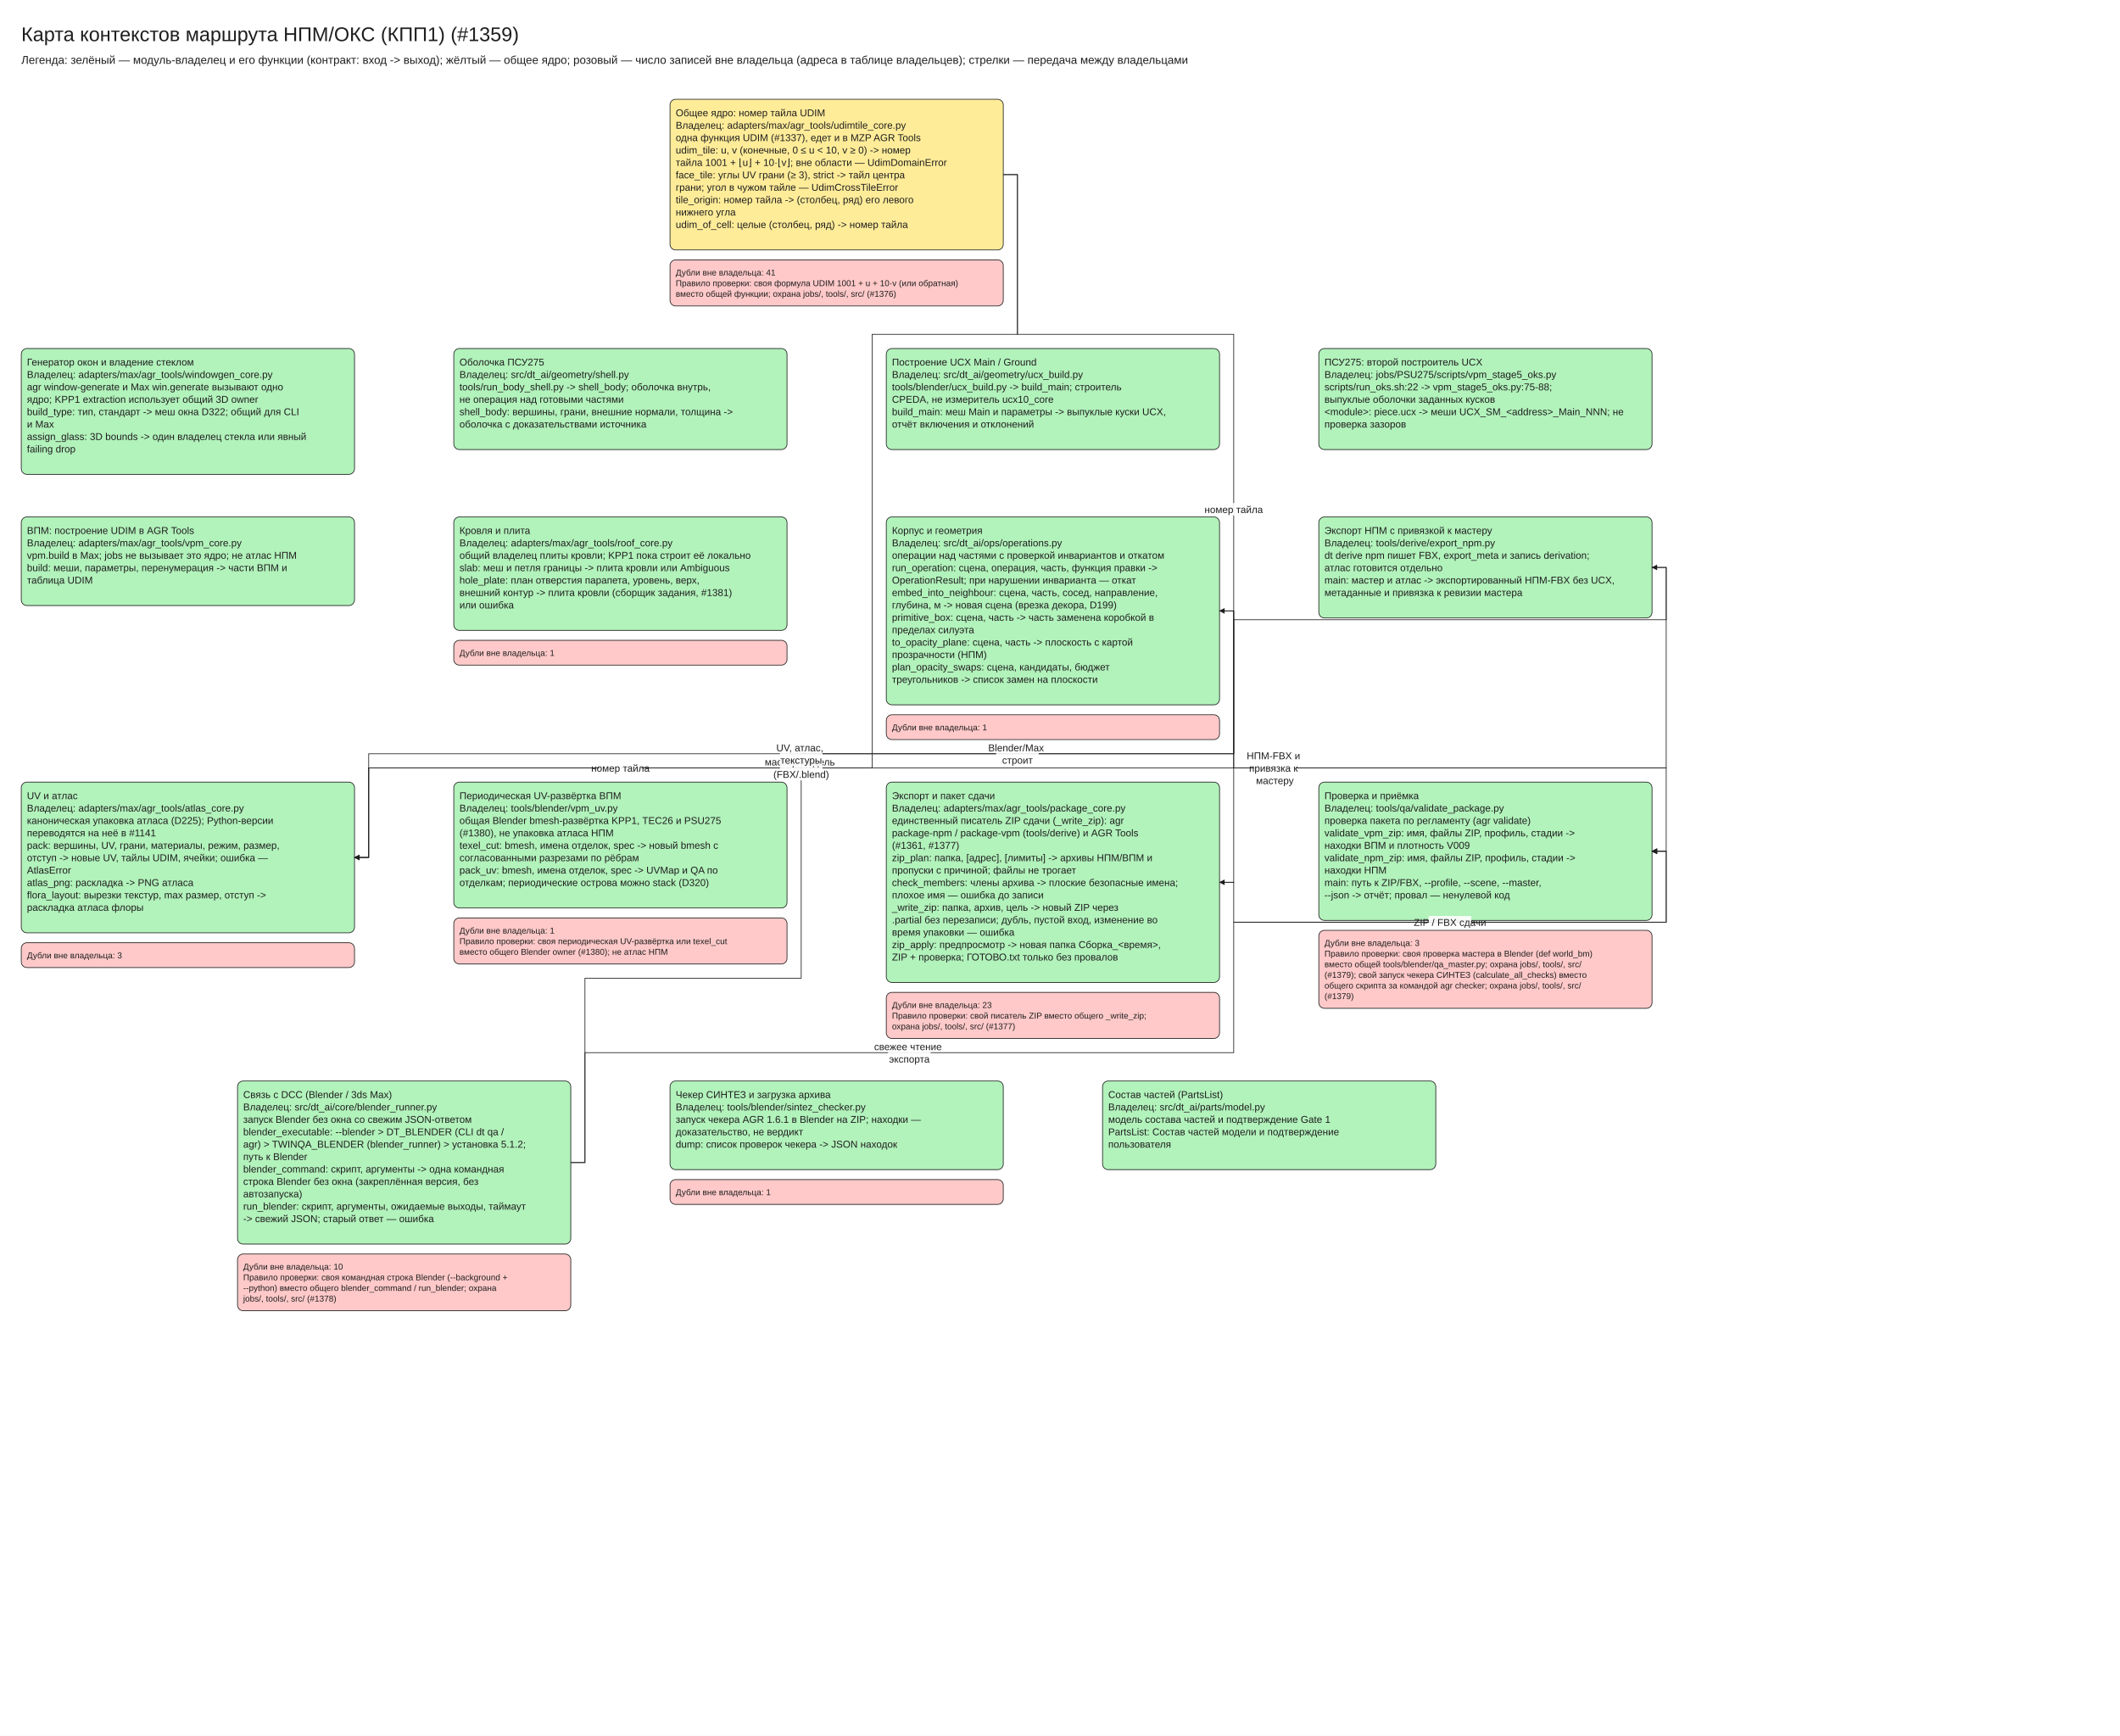
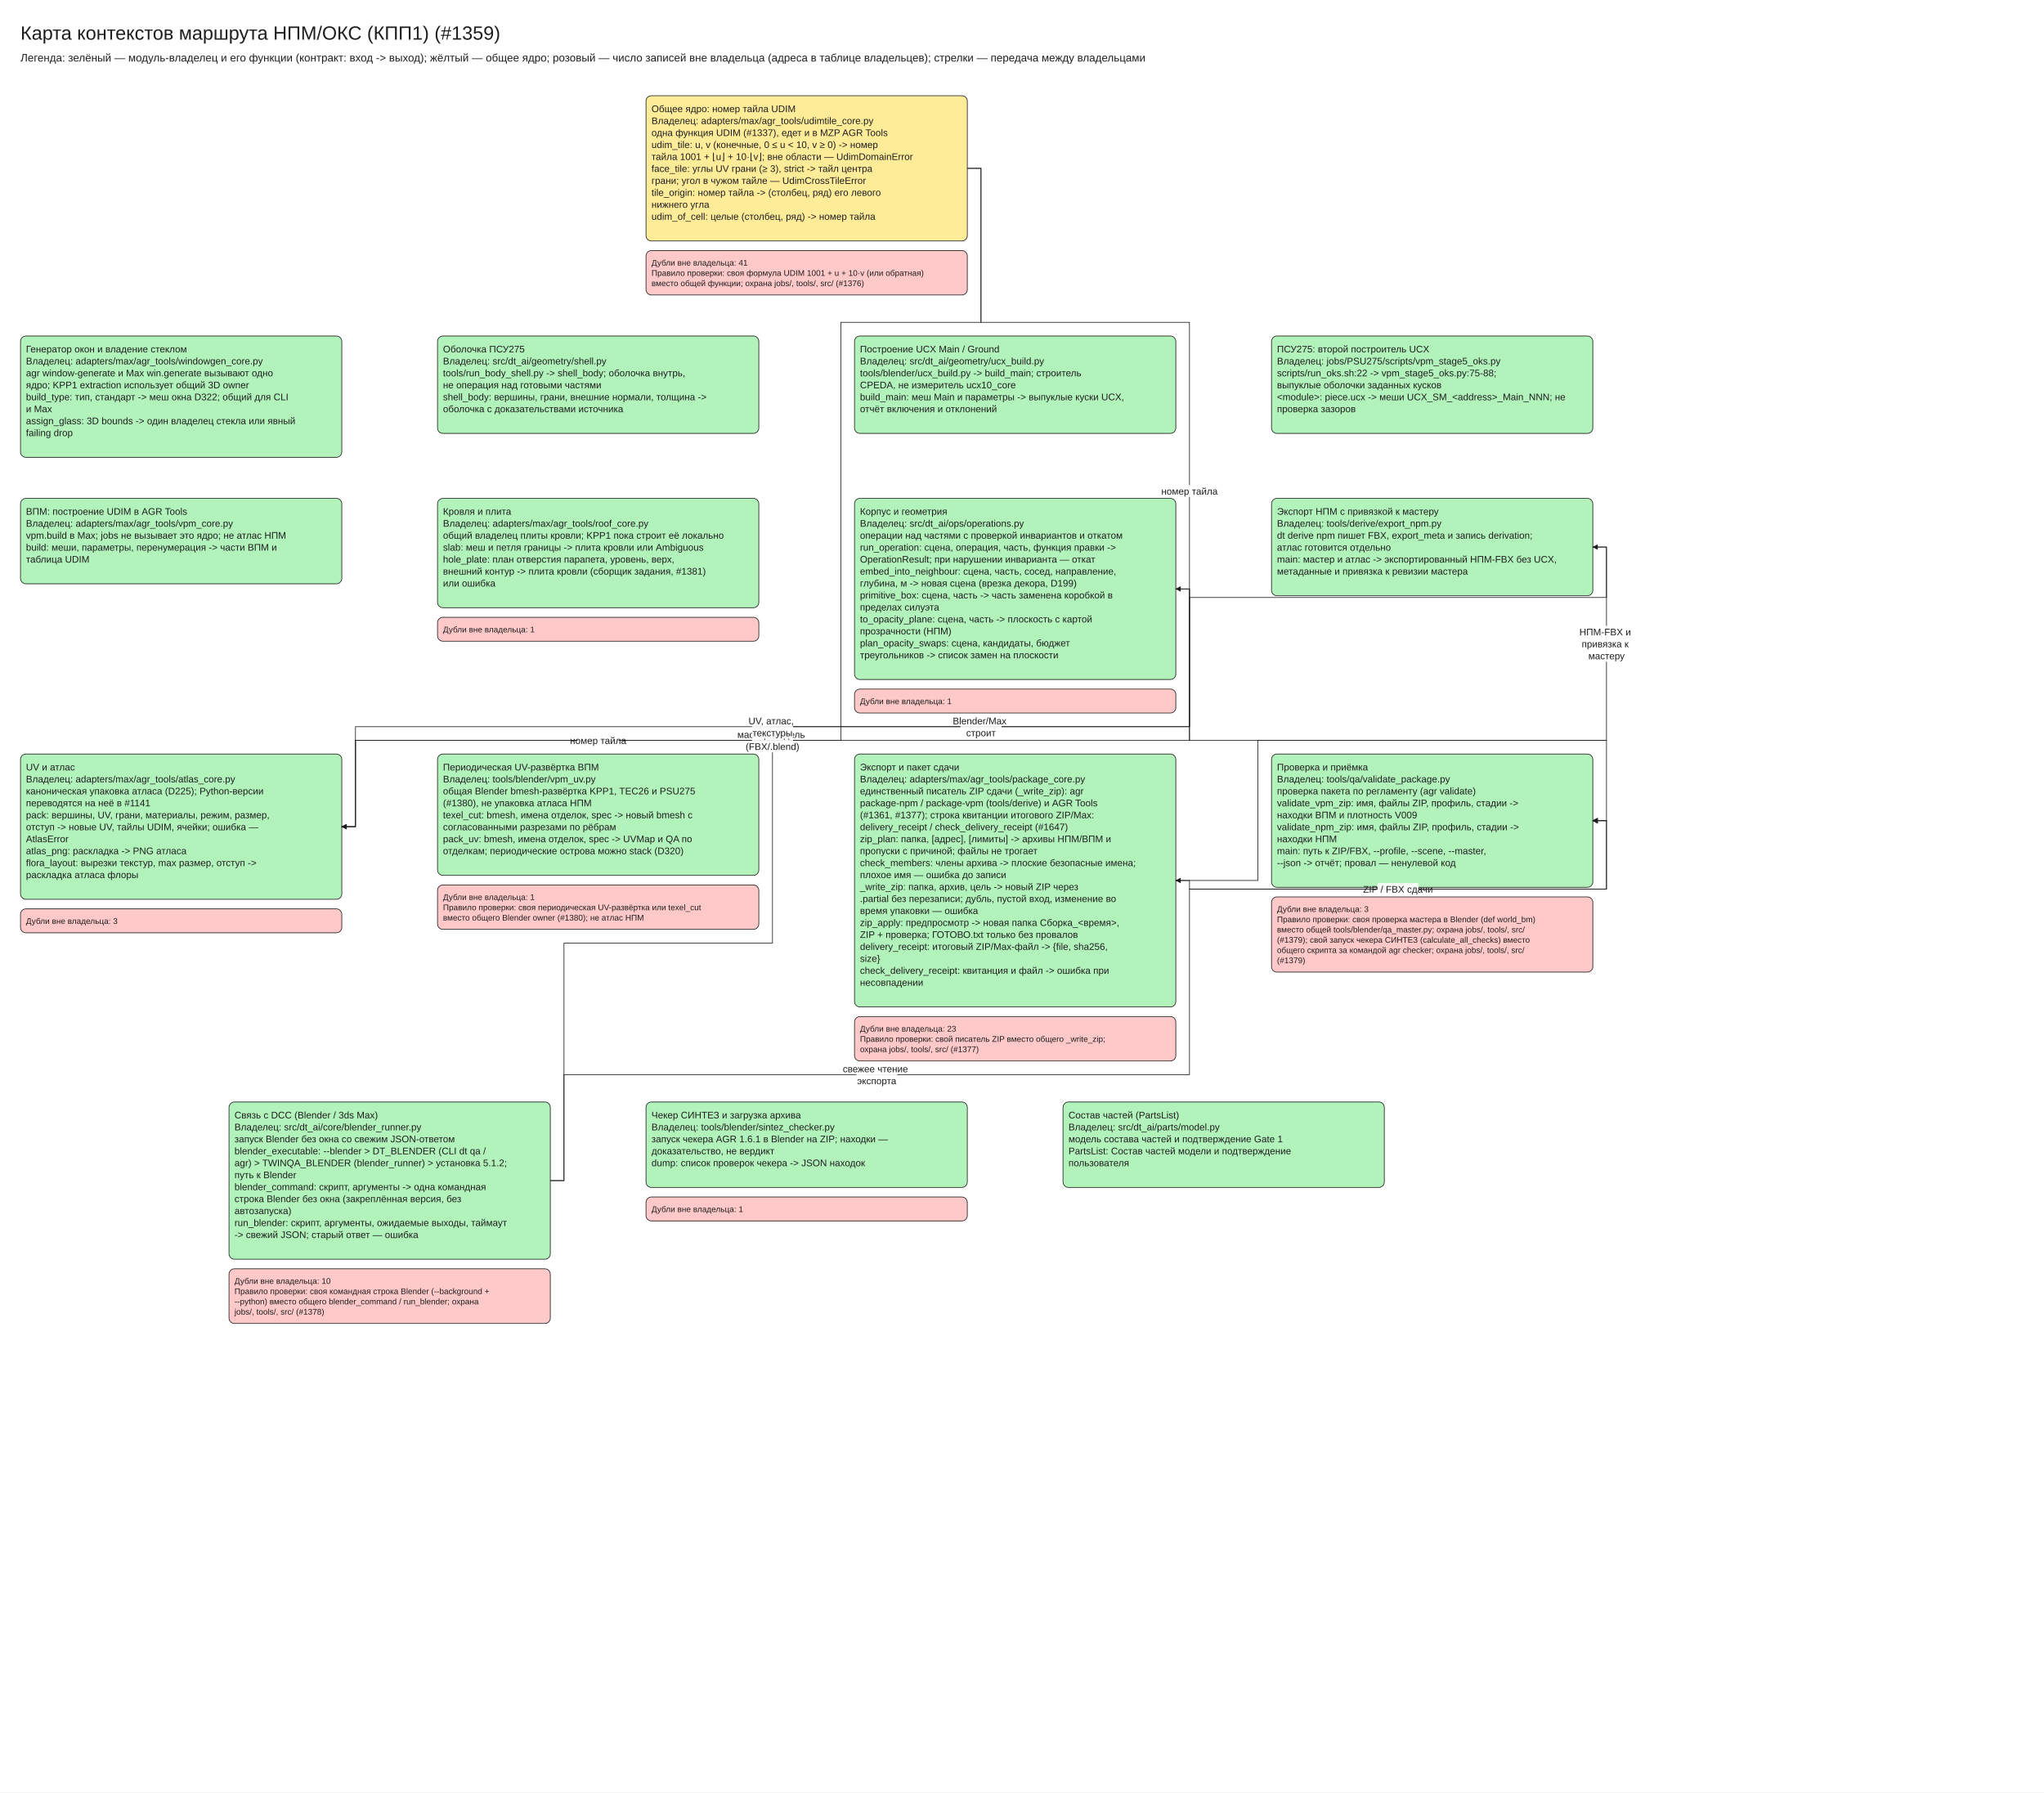
- <svg xmlns="http://www.w3.org/2000/svg" viewBox="10 -30 2990 2448" width="2990" height="2448" font-family="Segoe UI, Arial, sans-serif">
+ <svg xmlns="http://www.w3.org/2000/svg" viewBox="10 -30 2990 2622" width="2990" height="2622" font-family="Segoe UI, Arial, sans-serif">
  <defs>
    <marker id="arrow" viewBox="0 0 10 10" refX="9" refY="5" markerWidth="8" markerHeight="8" orient="auto-start-reverse">
      <path d="M0,0 L10,5 L0,10 z" fill="#1e1e1e" />
    </marker>
  </defs>
-   <rect x="10" y="-30" width="2990" height="2448" fill="#ffffff" />
+   <rect x="10" y="-30" width="2990" height="2622" fill="#ffffff" />
  <rect x="955.0" y="110" width="470" height="212.5" rx="8" fill="#ffec99" stroke="#1e1e1e" />
  <rect x="955.0" y="336.5" width="470" height="65.0" rx="8" fill="#ffc9c9" stroke="#1e1e1e" />
  <rect x="40" y="461.5" width="470" height="177.5" rx="8" fill="#b2f2bb" stroke="#1e1e1e" />
  <rect x="650" y="461.5" width="470" height="142.5" rx="8" fill="#b2f2bb" stroke="#1e1e1e" />
  <rect x="1260" y="461.5" width="470" height="142.5" rx="8" fill="#b2f2bb" stroke="#1e1e1e" />
  <rect x="1870" y="461.5" width="470" height="142.5" rx="8" fill="#b2f2bb" stroke="#1e1e1e" />
  <rect x="40.0" y="699.0" width="470" height="125.0" rx="8" fill="#b2f2bb" stroke="#1e1e1e" />
  <rect x="650.0" y="699.0" width="470" height="160.0" rx="8" fill="#b2f2bb" stroke="#1e1e1e" />
  <rect x="650.0" y="873.0" width="470" height="35.0" rx="8" fill="#ffc9c9" stroke="#1e1e1e" />
  <rect x="1260.0" y="699.0" width="470" height="265.0" rx="8" fill="#b2f2bb" stroke="#1e1e1e" />
  <rect x="1260.0" y="978.0" width="470" height="35.0" rx="8" fill="#ffc9c9" stroke="#1e1e1e" />
  <rect x="1870.0" y="699.0" width="470" height="142.5" rx="8" fill="#b2f2bb" stroke="#1e1e1e" />
  <rect x="40.0" y="1073.0" width="470" height="212.5" rx="8" fill="#b2f2bb" stroke="#1e1e1e" />
  <rect x="40.0" y="1299.5" width="470" height="35.0" rx="8" fill="#ffc9c9" stroke="#1e1e1e" />
  <rect x="650.0" y="1073.0" width="470" height="177.5" rx="8" fill="#b2f2bb" stroke="#1e1e1e" />
  <rect x="650.0" y="1264.5" width="470" height="65.0" rx="8" fill="#ffc9c9" stroke="#1e1e1e" />
-   <rect x="1260.0" y="1073.0" width="470" height="282.5" rx="8" fill="#b2f2bb" stroke="#1e1e1e" />
-   <rect x="1260.0" y="1369.5" width="470" height="65.0" rx="8" fill="#ffc9c9" stroke="#1e1e1e" />
+   <rect x="1260.0" y="1073.0" width="470" height="370.0" rx="8" fill="#b2f2bb" stroke="#1e1e1e" />
+   <rect x="1260.0" y="1457.0" width="470" height="65.0" rx="8" fill="#ffc9c9" stroke="#1e1e1e" />
  <rect x="1870.0" y="1073.0" width="470" height="195.0" rx="8" fill="#b2f2bb" stroke="#1e1e1e" />
  <rect x="1870.0" y="1282.0" width="470" height="110.0" rx="8" fill="#ffc9c9" stroke="#1e1e1e" />
-   <rect x="345.0" y="1494.5" width="470" height="230.0" rx="8" fill="#b2f2bb" stroke="#1e1e1e" />
-   <rect x="345.0" y="1738.5" width="470" height="80.0" rx="8" fill="#ffc9c9" stroke="#1e1e1e" />
-   <rect x="955.0" y="1494.5" width="470" height="125.0" rx="8" fill="#b2f2bb" stroke="#1e1e1e" />
-   <rect x="955.0" y="1633.5" width="470" height="35.0" rx="8" fill="#ffc9c9" stroke="#1e1e1e" />
-   <rect x="1565.0" y="1494.5" width="470" height="125.0" rx="8" fill="#b2f2bb" stroke="#1e1e1e" />
+   <rect x="345.0" y="1582.0" width="470" height="230.0" rx="8" fill="#b2f2bb" stroke="#1e1e1e" />
+   <rect x="345.0" y="1826.0" width="470" height="80.0" rx="8" fill="#ffc9c9" stroke="#1e1e1e" />
+   <rect x="955.0" y="1582.0" width="470" height="125.0" rx="8" fill="#b2f2bb" stroke="#1e1e1e" />
+   <rect x="955.0" y="1721.0" width="470" height="35.0" rx="8" fill="#ffc9c9" stroke="#1e1e1e" />
+   <rect x="1565.0" y="1582.0" width="470" height="125.0" rx="8" fill="#b2f2bb" stroke="#1e1e1e" />
  <polyline points="1730.0,831.5 1750.0,831.5 1750.0,1053.0 530.0,1053.0 530.0,1179.25 510.0,1179.25" fill="none" stroke="#1e1e1e" marker-end="url(#arrow)" />
  <polyline points="510.0,1179.25 530.0,1179.25 530.0,1033.0 1750.0,1033.0 1750.0,844.0 2360.0,844.0 2360.0,770.25 2340.0,770.25" fill="none" stroke="#1e1e1e" marker-end="url(#arrow)" />
-   <polyline points="2340.0,770.25 2360.0,770.25 2360.0,1053.0 1750.0,1053.0 1750.0,1214.25 1730.0,1214.25" fill="none" stroke="#1e1e1e" marker-end="url(#arrow)" />
-   <polyline points="1730.0,1214.25 1750.0,1214.25 1750.0,1270.5 2360.0,1270.5 2360.0,1170.5 2340.0,1170.5" fill="none" stroke="#1e1e1e" marker-end="url(#arrow)" />
-   <polyline points="815.0,1609.5 835.0,1609.5 835.0,1349.5 1140.0,1349.5 1140.0,1033.0 1750.0,1033.0 1750.0,831.5 1730.0,831.5" fill="none" stroke="#1e1e1e" marker-end="url(#arrow)" />
-   <polyline points="815.0,1609.5 835.0,1609.5 835.0,1454.5 1750.0,1454.5 1750.0,1270.5 2360.0,1270.5 2360.0,1170.5 2340.0,1170.5" fill="none" stroke="#1e1e1e" marker-end="url(#arrow)" />
+   <polyline points="2340.0,770.25 2360.0,770.25 2360.0,1053.0 1850.0,1053.0 1850.0,1258.0 1730.0,1258.0" fill="none" stroke="#1e1e1e" marker-end="url(#arrow)" />
+   <polyline points="1730.0,1258.0 1750.0,1258.0 1750.0,1270.5 2360.0,1270.5 2360.0,1170.5 2340.0,1170.5" fill="none" stroke="#1e1e1e" marker-end="url(#arrow)" />
+   <polyline points="815.0,1697.0 835.0,1697.0 835.0,1349.5 1140.0,1349.5 1140.0,1033.0 1750.0,1033.0 1750.0,831.5 1730.0,831.5" fill="none" stroke="#1e1e1e" marker-end="url(#arrow)" />
+   <polyline points="815.0,1697.0 835.0,1697.0 835.0,1542.0 1750.0,1542.0 1750.0,1270.5 2360.0,1270.5 2360.0,1170.5 2340.0,1170.5" fill="none" stroke="#1e1e1e" marker-end="url(#arrow)" />
  <polyline points="1425.0,216.25 1445.0,216.25 1445.0,441.5 1240.0,441.5 1240.0,1053.0 530.0,1053.0 530.0,1179.25 510.0,1179.25" fill="none" stroke="#1e1e1e" marker-end="url(#arrow)" />
  <polyline points="1425.0,216.25 1445.0,216.25 1445.0,441.5 1750.0,441.5 1750.0,1053.0 2360.0,1053.0 2360.0,1170.5 2340.0,1170.5" fill="none" stroke="#1e1e1e" marker-end="url(#arrow)" />
  <text x="40" y="0" font-size="28" text-anchor="start" fill="#1e1e1e">
    <tspan x="40" dy="28">Карта контекстов маршрута НПМ/ОКС (КПП1) (#1359)</tspan>
  </text>
  <text x="40" y="44" font-size="16" text-anchor="start" fill="#1e1e1e">
    <tspan x="40" dy="16">Легенда: зелёный — модуль-владелец и его функции (контракт: вход -&gt; выход); жёлтый — общее ядро; розовый — число записей вне владельца (адреса в таблице владельцев); стрелки — передача между владельцами</tspan>
  </text>
  <text x="963.0" y="120.0" font-size="14" text-anchor="start" fill="#1e1e1e">
    <tspan x="963.0" dy="14">Общее ядро: номер тайла UDIM</tspan>
    <tspan x="963.0" dy="17.5">Владелец: adapters/max/agr_tools/udimtile_core.py</tspan>
    <tspan x="963.0" dy="17.5">одна функция UDIM (#1337), едет и в MZP AGR Tools</tspan>
    <tspan x="963.0" dy="17.5" />
    <tspan x="963.0" dy="17.5">udim_tile: u, v (конечные, 0 ≤ u &lt; 10, v ≥ 0) -&gt; номер</tspan>
    <tspan x="963.0" dy="17.5">тайла 1001 + ⌊u⌋ + 10·⌊v⌋; вне области — UdimDomainError</tspan>
    <tspan x="963.0" dy="17.5">face_tile: углы UV грани (≥ 3), strict -&gt; тайл центра</tspan>
    <tspan x="963.0" dy="17.5">грани; угол в чужом тайле — UdimCrossTileError</tspan>
    <tspan x="963.0" dy="17.5">tile_origin: номер тайла -&gt; (столбец, ряд) его левого</tspan>
    <tspan x="963.0" dy="17.5">нижнего угла</tspan>
    <tspan x="963.0" dy="17.5">udim_of_cell: целые (столбец, ряд) -&gt; номер тайла</tspan>
  </text>
  <text x="963.0" y="346.5" font-size="12" text-anchor="start" fill="#1e1e1e">
    <tspan x="963.0" dy="12">Дубли вне владельца: 41</tspan>
    <tspan x="963.0" dy="15.0">Правило проверки: своя формула UDIM 1001 + u + 10·v (или обратная)</tspan>
    <tspan x="963.0" dy="15.0">вместо общей функции; охрана jobs/, tools/, src/ (#1376)</tspan>
  </text>
  <text x="48" y="471.5" font-size="14" text-anchor="start" fill="#1e1e1e">
    <tspan x="48" dy="14">Генератор окон и владение стеклом</tspan>
    <tspan x="48" dy="17.5">Владелец: adapters/max/agr_tools/windowgen_core.py</tspan>
    <tspan x="48" dy="17.5">agr window-generate и Max win.generate вызывают одно</tspan>
    <tspan x="48" dy="17.5">ядро; KPP1 extraction использует общий 3D owner</tspan>
    <tspan x="48" dy="17.5" />
    <tspan x="48" dy="17.5">build_type: тип, стандарт -&gt; меш окна D322; общий для CLI</tspan>
    <tspan x="48" dy="17.5">и Max</tspan>
    <tspan x="48" dy="17.5">assign_glass: 3D bounds -&gt; один владелец стекла или явный</tspan>
    <tspan x="48" dy="17.5">failing drop</tspan>
  </text>
  <text x="658" y="471.5" font-size="14" text-anchor="start" fill="#1e1e1e">
    <tspan x="658" dy="14">Оболочка ПСУ275</tspan>
    <tspan x="658" dy="17.5">Владелец: src/dt_ai/geometry/shell.py</tspan>
    <tspan x="658" dy="17.5">tools/run_body_shell.py -&gt; shell_body; оболочка внутрь,</tspan>
    <tspan x="658" dy="17.5">не операция над готовыми частями</tspan>
    <tspan x="658" dy="17.5" />
    <tspan x="658" dy="17.5">shell_body: вершины, грани, внешние нормали, толщина -&gt;</tspan>
    <tspan x="658" dy="17.5">оболочка с доказательствами источника</tspan>
  </text>
  <text x="1268" y="471.5" font-size="14" text-anchor="start" fill="#1e1e1e">
    <tspan x="1268" dy="14">Построение UCX Main / Ground</tspan>
    <tspan x="1268" dy="17.5">Владелец: src/dt_ai/geometry/ucx_build.py</tspan>
    <tspan x="1268" dy="17.5">tools/blender/ucx_build.py -&gt; build_main; строитель</tspan>
    <tspan x="1268" dy="17.5">СРЕDА, не измеритель ucx10_core</tspan>
    <tspan x="1268" dy="17.5" />
    <tspan x="1268" dy="17.5">build_main: меш Main и параметры -&gt; выпуклые куски UCX,</tspan>
    <tspan x="1268" dy="17.5">отчёт включения и отклонений</tspan>
  </text>
  <text x="1878" y="471.5" font-size="14" text-anchor="start" fill="#1e1e1e">
    <tspan x="1878" dy="14">ПСУ275: второй построитель UCX</tspan>
    <tspan x="1878" dy="17.5">Владелец: jobs/PSU275/scripts/vpm_stage5_oks.py</tspan>
    <tspan x="1878" dy="17.5">scripts/run_oks.sh:22 -&gt; vpm_stage5_oks.py:75-88;</tspan>
    <tspan x="1878" dy="17.5">выпуклые оболочки заданных кусков</tspan>
    <tspan x="1878" dy="17.5" />
    <tspan x="1878" dy="17.5">&lt;module&gt;: piece.ucx -&gt; меши UCX_SM_&lt;address&gt;_Main_NNN; не</tspan>
    <tspan x="1878" dy="17.5">проверка зазоров</tspan>
  </text>
  <text x="48.0" y="709.0" font-size="14" text-anchor="start" fill="#1e1e1e">
    <tspan x="48.0" dy="14">ВПМ: построение UDIM в AGR Tools</tspan>
    <tspan x="48.0" dy="17.5">Владелец: adapters/max/agr_tools/vpm_core.py</tspan>
    <tspan x="48.0" dy="17.5">vpm.build в Max; jobs не вызывает это ядро; не атлас НПМ</tspan>
    <tspan x="48.0" dy="17.5" />
    <tspan x="48.0" dy="17.5">build: меши, параметры, перенумерация -&gt; части ВПМ и</tspan>
    <tspan x="48.0" dy="17.5">таблица UDIM</tspan>
  </text>
  <text x="658.0" y="709.0" font-size="14" text-anchor="start" fill="#1e1e1e">
    <tspan x="658.0" dy="14">Кровля и плита</tspan>
    <tspan x="658.0" dy="17.5">Владелец: adapters/max/agr_tools/roof_core.py</tspan>
    <tspan x="658.0" dy="17.5">общий владелец плиты кровли; KPP1 пока строит её локально</tspan>
    <tspan x="658.0" dy="17.5" />
    <tspan x="658.0" dy="17.5">slab: меш и петля границы -&gt; плита кровли или Ambiguous</tspan>
    <tspan x="658.0" dy="17.5">hole_plate: план отверстия парапета, уровень, верх,</tspan>
    <tspan x="658.0" dy="17.5">внешний контур -&gt; плита кровли (сборщик задания, #1381)</tspan>
    <tspan x="658.0" dy="17.5">или ошибка</tspan>
  </text>
  <text x="658.0" y="883.0" font-size="12" text-anchor="start" fill="#1e1e1e">
    <tspan x="658.0" dy="12">Дубли вне владельца: 1</tspan>
  </text>
  <text x="1268.0" y="709.0" font-size="14" text-anchor="start" fill="#1e1e1e">
    <tspan x="1268.0" dy="14">Корпус и геометрия</tspan>
    <tspan x="1268.0" dy="17.5">Владелец: src/dt_ai/ops/operations.py</tspan>
    <tspan x="1268.0" dy="17.5">операции над частями с проверкой инвариантов и откатом</tspan>
    <tspan x="1268.0" dy="17.5" />
    <tspan x="1268.0" dy="17.5">run_operation: сцена, операция, часть, функция правки -&gt;</tspan>
    <tspan x="1268.0" dy="17.5">OperationResult; при нарушении инварианта — откат</tspan>
    <tspan x="1268.0" dy="17.5">embed_into_neighbour: сцена, часть, сосед, направление,</tspan>
    <tspan x="1268.0" dy="17.5">глубина, м -&gt; новая сцена (врезка декора, D199)</tspan>
    <tspan x="1268.0" dy="17.5">primitive_box: сцена, часть -&gt; часть заменена коробкой в</tspan>
    <tspan x="1268.0" dy="17.5">пределах силуэта</tspan>
    <tspan x="1268.0" dy="17.5">to_opacity_plane: сцена, часть -&gt; плоскость с картой</tspan>
    <tspan x="1268.0" dy="17.5">прозрачности (НПМ)</tspan>
    <tspan x="1268.0" dy="17.5">plan_opacity_swaps: сцена, кандидаты, бюджет</tspan>
    <tspan x="1268.0" dy="17.5">треугольников -&gt; список замен на плоскости</tspan>
  </text>
  <text x="1268.0" y="988.0" font-size="12" text-anchor="start" fill="#1e1e1e">
    <tspan x="1268.0" dy="12">Дубли вне владельца: 1</tspan>
  </text>
  <text x="1878.0" y="709.0" font-size="14" text-anchor="start" fill="#1e1e1e">
    <tspan x="1878.0" dy="14">Экспорт НПМ с привязкой к мастеру</tspan>
    <tspan x="1878.0" dy="17.5">Владелец: tools/derive/export_npm.py</tspan>
    <tspan x="1878.0" dy="17.5">dt derive npm пишет FBX, export_meta и запись derivation;</tspan>
    <tspan x="1878.0" dy="17.5">атлас готовится отдельно</tspan>
    <tspan x="1878.0" dy="17.5" />
    <tspan x="1878.0" dy="17.5">main: мастер и атлас -&gt; экспортированный НПМ-FBX без UCX,</tspan>
    <tspan x="1878.0" dy="17.5">метаданные и привязка к ревизии мастера</tspan>
  </text>
  <text x="48.0" y="1083.0" font-size="14" text-anchor="start" fill="#1e1e1e">
    <tspan x="48.0" dy="14">UV и атлас</tspan>
    <tspan x="48.0" dy="17.5">Владелец: adapters/max/agr_tools/atlas_core.py</tspan>
    <tspan x="48.0" dy="17.5">каноническая упаковка атласа (D225); Python-версии</tspan>
    <tspan x="48.0" dy="17.5">переводятся на неё в #1141</tspan>
    <tspan x="48.0" dy="17.5" />
    <tspan x="48.0" dy="17.5">pack: вершины, UV, грани, материалы, режим, размер,</tspan>
    <tspan x="48.0" dy="17.5">отступ -&gt; новые UV, тайлы UDIM, ячейки; ошибка —</tspan>
    <tspan x="48.0" dy="17.5">AtlasError</tspan>
    <tspan x="48.0" dy="17.5">atlas_png: раскладка -&gt; PNG атласа</tspan>
    <tspan x="48.0" dy="17.5">flora_layout: вырезки текстур, max размер, отступ -&gt;</tspan>
    <tspan x="48.0" dy="17.5">раскладка атласа флоры</tspan>
  </text>
  <text x="48.0" y="1309.5" font-size="12" text-anchor="start" fill="#1e1e1e">
    <tspan x="48.0" dy="12">Дубли вне владельца: 3</tspan>
  </text>
  <text x="658.0" y="1083.0" font-size="14" text-anchor="start" fill="#1e1e1e">
    <tspan x="658.0" dy="14">Периодическая UV-развёртка ВПМ</tspan>
    <tspan x="658.0" dy="17.5">Владелец: tools/blender/vpm_uv.py</tspan>
    <tspan x="658.0" dy="17.5">общая Blender bmesh-развёртка KPP1, TEC26 и PSU275</tspan>
    <tspan x="658.0" dy="17.5">(#1380), не упаковка атласа НПМ</tspan>
    <tspan x="658.0" dy="17.5" />
    <tspan x="658.0" dy="17.5">texel_cut: bmesh, имена отделок, spec -&gt; новый bmesh с</tspan>
    <tspan x="658.0" dy="17.5">согласованными разрезами по рёбрам</tspan>
    <tspan x="658.0" dy="17.5">pack_uv: bmesh, имена отделок, spec -&gt; UVMap и QA по</tspan>
    <tspan x="658.0" dy="17.5">отделкам; периодические острова можно stack (D320)</tspan>
  </text>
  <text x="658.0" y="1274.5" font-size="12" text-anchor="start" fill="#1e1e1e">
    <tspan x="658.0" dy="12">Дубли вне владельца: 1</tspan>
    <tspan x="658.0" dy="15.0">Правило проверки: своя периодическая UV-развёртка или texel_cut</tspan>
    <tspan x="658.0" dy="15.0">вместо общего Blender owner (#1380); не атлас НПМ</tspan>
  </text>
  <text x="1268.0" y="1083.0" font-size="14" text-anchor="start" fill="#1e1e1e">
    <tspan x="1268.0" dy="14">Экспорт и пакет сдачи</tspan>
    <tspan x="1268.0" dy="17.5">Владелец: adapters/max/agr_tools/package_core.py</tspan>
    <tspan x="1268.0" dy="17.5">единственный писатель ZIP сдачи (_write_zip): agr</tspan>
    <tspan x="1268.0" dy="17.5">package-npm / package-vpm (tools/derive) и AGR Tools</tspan>
-     <tspan x="1268.0" dy="17.5">(#1361, #1377)</tspan>
+     <tspan x="1268.0" dy="17.5">(#1361, #1377); строка квитанции итогового ZIP/Max:</tspan>
+     <tspan x="1268.0" dy="17.5">delivery_receipt / check_delivery_receipt (#1647)</tspan>
    <tspan x="1268.0" dy="17.5" />
    <tspan x="1268.0" dy="17.5">zip_plan: папка, [адрес], [лимиты] -&gt; архивы НПМ/ВПМ и</tspan>
    <tspan x="1268.0" dy="17.5">пропуски с причиной; файлы не трогает</tspan>
    <tspan x="1268.0" dy="17.5">check_members: члены архива -&gt; плоские безопасные имена;</tspan>
    <tspan x="1268.0" dy="17.5">плохое имя — ошибка до записи</tspan>
    <tspan x="1268.0" dy="17.5">_write_zip: папка, архив, цель -&gt; новый ZIP через</tspan>
    <tspan x="1268.0" dy="17.5">.partial без перезаписи; дубль, пустой вход, изменение во</tspan>
    <tspan x="1268.0" dy="17.5">время упаковки — ошибка</tspan>
    <tspan x="1268.0" dy="17.5">zip_apply: предпросмотр -&gt; новая папка Сборка_&lt;время&gt;,</tspan>
    <tspan x="1268.0" dy="17.5">ZIP + проверка; ГОТОВО.txt только без провалов</tspan>
-   </text>
-   <text x="1268.0" y="1379.5" font-size="12" text-anchor="start" fill="#1e1e1e">
+     <tspan x="1268.0" dy="17.5">delivery_receipt: итоговый ZIP/Max-файл -&gt; {file, sha256,</tspan>
+     <tspan x="1268.0" dy="17.5">size}</tspan>
+     <tspan x="1268.0" dy="17.5">check_delivery_receipt: квитанция и файл -&gt; ошибка при</tspan>
+     <tspan x="1268.0" dy="17.5">несовпадении</tspan>
+   </text>
+   <text x="1268.0" y="1467.0" font-size="12" text-anchor="start" fill="#1e1e1e">
    <tspan x="1268.0" dy="12">Дубли вне владельца: 23</tspan>
    <tspan x="1268.0" dy="15.0">Правило проверки: свой писатель ZIP вместо общего _write_zip;</tspan>
    <tspan x="1268.0" dy="15.0">охрана jobs/, tools/, src/ (#1377)</tspan>
  </text>
  <text x="1878.0" y="1083.0" font-size="14" text-anchor="start" fill="#1e1e1e">
    <tspan x="1878.0" dy="14">Проверка и приёмка</tspan>
    <tspan x="1878.0" dy="17.5">Владелец: tools/qa/validate_package.py</tspan>
    <tspan x="1878.0" dy="17.5">проверка пакета по регламенту (agr validate)</tspan>
    <tspan x="1878.0" dy="17.5" />
    <tspan x="1878.0" dy="17.5">validate_vpm_zip: имя, файлы ZIP, профиль, стадии -&gt;</tspan>
    <tspan x="1878.0" dy="17.5">находки ВПМ и плотность V009</tspan>
    <tspan x="1878.0" dy="17.5">validate_npm_zip: имя, файлы ZIP, профиль, стадии -&gt;</tspan>
    <tspan x="1878.0" dy="17.5">находки НПМ</tspan>
    <tspan x="1878.0" dy="17.5">main: путь к ZIP/FBX, --profile, --scene, --master,</tspan>
    <tspan x="1878.0" dy="17.5">--json -&gt; отчёт; провал — ненулевой код</tspan>
  </text>
  <text x="1878.0" y="1292.0" font-size="12" text-anchor="start" fill="#1e1e1e">
    <tspan x="1878.0" dy="12">Дубли вне владельца: 3</tspan>
    <tspan x="1878.0" dy="15.0">Правило проверки: своя проверка мастера в Blender (def world_bm)</tspan>
    <tspan x="1878.0" dy="15.0">вместо общей tools/blender/qa_master.py; охрана jobs/, tools/, src/</tspan>
    <tspan x="1878.0" dy="15.0">(#1379); свой запуск чекера СИНТЕЗ (calculate_all_checks) вместо</tspan>
    <tspan x="1878.0" dy="15.0">общего скрипта за командой agr checker; охрана jobs/, tools/, src/</tspan>
    <tspan x="1878.0" dy="15.0">(#1379)</tspan>
  </text>
-   <text x="353.0" y="1504.5" font-size="14" text-anchor="start" fill="#1e1e1e">
+   <text x="353.0" y="1592.0" font-size="14" text-anchor="start" fill="#1e1e1e">
    <tspan x="353.0" dy="14">Связь с DCC (Blender / 3ds Max)</tspan>
    <tspan x="353.0" dy="17.5">Владелец: src/dt_ai/core/blender_runner.py</tspan>
    <tspan x="353.0" dy="17.5">запуск Blender без окна со свежим JSON-ответом</tspan>
    <tspan x="353.0" dy="17.5" />
    <tspan x="353.0" dy="17.5">blender_executable: --blender &gt; DT_BLENDER (CLI dt qa /</tspan>
    <tspan x="353.0" dy="17.5">agr) &gt; TWINQA_BLENDER (blender_runner) &gt; установка 5.1.2;</tspan>
    <tspan x="353.0" dy="17.5">путь к Blender</tspan>
    <tspan x="353.0" dy="17.5">blender_command: скрипт, аргументы -&gt; одна командная</tspan>
    <tspan x="353.0" dy="17.5">строка Blender без окна (закреплённая версия, без</tspan>
    <tspan x="353.0" dy="17.5">автозапуска)</tspan>
    <tspan x="353.0" dy="17.5">run_blender: скрипт, аргументы, ожидаемые выходы, таймаут</tspan>
    <tspan x="353.0" dy="17.5">-&gt; свежий JSON; старый ответ — ошибка</tspan>
  </text>
-   <text x="353.0" y="1748.5" font-size="12" text-anchor="start" fill="#1e1e1e">
+   <text x="353.0" y="1836.0" font-size="12" text-anchor="start" fill="#1e1e1e">
    <tspan x="353.0" dy="12">Дубли вне владельца: 10</tspan>
    <tspan x="353.0" dy="15.0">Правило проверки: своя командная строка Blender (--background +</tspan>
    <tspan x="353.0" dy="15.0">--python) вместо общего blender_command / run_blender; охрана</tspan>
    <tspan x="353.0" dy="15.0">jobs/, tools/, src/ (#1378)</tspan>
  </text>
-   <text x="963.0" y="1504.5" font-size="14" text-anchor="start" fill="#1e1e1e">
+   <text x="963.0" y="1592.0" font-size="14" text-anchor="start" fill="#1e1e1e">
    <tspan x="963.0" dy="14">Чекер СИНТЕЗ и загрузка архива</tspan>
    <tspan x="963.0" dy="17.5">Владелец: tools/blender/sintez_checker.py</tspan>
    <tspan x="963.0" dy="17.5">запуск чекера AGR 1.6.1 в Blender на ZIP; находки —</tspan>
    <tspan x="963.0" dy="17.5">доказательство, не вердикт</tspan>
    <tspan x="963.0" dy="17.5" />
    <tspan x="963.0" dy="17.5">dump: список проверок чекера -&gt; JSON находок</tspan>
  </text>
-   <text x="963.0" y="1643.5" font-size="12" text-anchor="start" fill="#1e1e1e">
+   <text x="963.0" y="1731.0" font-size="12" text-anchor="start" fill="#1e1e1e">
    <tspan x="963.0" dy="12">Дубли вне владельца: 1</tspan>
  </text>
-   <text x="1573.0" y="1504.5" font-size="14" text-anchor="start" fill="#1e1e1e">
+   <text x="1573.0" y="1592.0" font-size="14" text-anchor="start" fill="#1e1e1e">
    <tspan x="1573.0" dy="14">Состав частей (PartsList)</tspan>
    <tspan x="1573.0" dy="17.5">Владелец: src/dt_ai/parts/model.py</tspan>
    <tspan x="1573.0" dy="17.5">модель состава частей и подтверждение Gate 1</tspan>
    <tspan x="1573.0" dy="17.5" />
    <tspan x="1573.0" dy="17.5">PartsList: Состав частей модели и подтверждение</tspan>
    <tspan x="1573.0" dy="17.5">пользователя</tspan>
  </text>
  <rect x="1110.0" y="1035.5" width="60" height="35.0" fill="#ffffff" opacity="0.9" />
  <text x="1140.0" y="1035.5" font-size="14" text-anchor="middle" fill="#1e1e1e">
    <tspan x="1140.0" dy="14">мастер-модель</tspan>
    <tspan x="1140.0" dy="17.5">(FBX/.blend)</tspan>
  </text>
  <rect x="1110.0" y="1015.5" width="60" height="35.0" fill="#ffffff" opacity="0.9" />
  <text x="1140.0" y="1015.5" font-size="14" text-anchor="middle" fill="#1e1e1e">
    <tspan x="1140.0" dy="14">UV, атлас,</tspan>
    <tspan x="1140.0" dy="17.5">текстуры</tspan>
  </text>
-   <rect x="1778.0" y="1026.75" width="60" height="52.5" fill="#ffffff" opacity="0.9" />
-   <text x="1808.0" y="1026.75" font-size="14" text-anchor="middle" fill="#1e1e1e">
-     <tspan x="1808.0" dy="14">НПМ-FBX и</tspan>
-     <tspan x="1808.0" dy="17.5">привязка к</tspan>
-     <tspan x="1808.0" dy="17.5">мастеру</tspan>
+   <rect x="2330.0" y="885.38" width="60" height="52.5" fill="#ffffff" opacity="0.9" />
+   <text x="2360.0" y="885.38" font-size="14" text-anchor="middle" fill="#1e1e1e">
+     <tspan x="2360.0" dy="14">НПМ-FBX и</tspan>
+     <tspan x="2360.0" dy="17.5">привязка к</tspan>
+     <tspan x="2360.0" dy="17.5">мастеру</tspan>
  </text>
  <rect x="2025.0" y="1261.75" width="60" height="17.5" fill="#ffffff" opacity="0.9" />
  <text x="2055.0" y="1261.75" font-size="14" text-anchor="middle" fill="#1e1e1e">
    <tspan x="2055.0" dy="14">ZIP / FBX сдачи</tspan>
  </text>
  <rect x="1415.0" y="1015.5" width="60" height="35.0" fill="#ffffff" opacity="0.9" />
  <text x="1445.0" y="1015.5" font-size="14" text-anchor="middle" fill="#1e1e1e">
    <tspan x="1445.0" dy="14">Blender/Max</tspan>
    <tspan x="1445.0" dy="17.5">строит</tspan>
  </text>
-   <rect x="1262.5" y="1437.0" width="60" height="35.0" fill="#ffffff" opacity="0.9" />
-   <text x="1292.5" y="1437.0" font-size="14" text-anchor="middle" fill="#1e1e1e">
+   <rect x="1262.5" y="1524.5" width="60" height="35.0" fill="#ffffff" opacity="0.9" />
+   <text x="1292.5" y="1524.5" font-size="14" text-anchor="middle" fill="#1e1e1e">
    <tspan x="1292.5" dy="14">свежее чтение</tspan>
    <tspan x="1292.5" dy="17.5">экспорта</tspan>
  </text>
  <rect x="855.0" y="1044.25" width="60" height="17.5" fill="#ffffff" opacity="0.9" />
  <text x="885.0" y="1044.25" font-size="14" text-anchor="middle" fill="#1e1e1e">
    <tspan x="885.0" dy="14">номер тайла</tspan>
  </text>
  <rect x="1720.0" y="679.5" width="60" height="17.5" fill="#ffffff" opacity="0.9" />
  <text x="1750.0" y="679.5" font-size="14" text-anchor="middle" fill="#1e1e1e">
    <tspan x="1750.0" dy="14">номер тайла</tspan>
  </text>
</svg>
